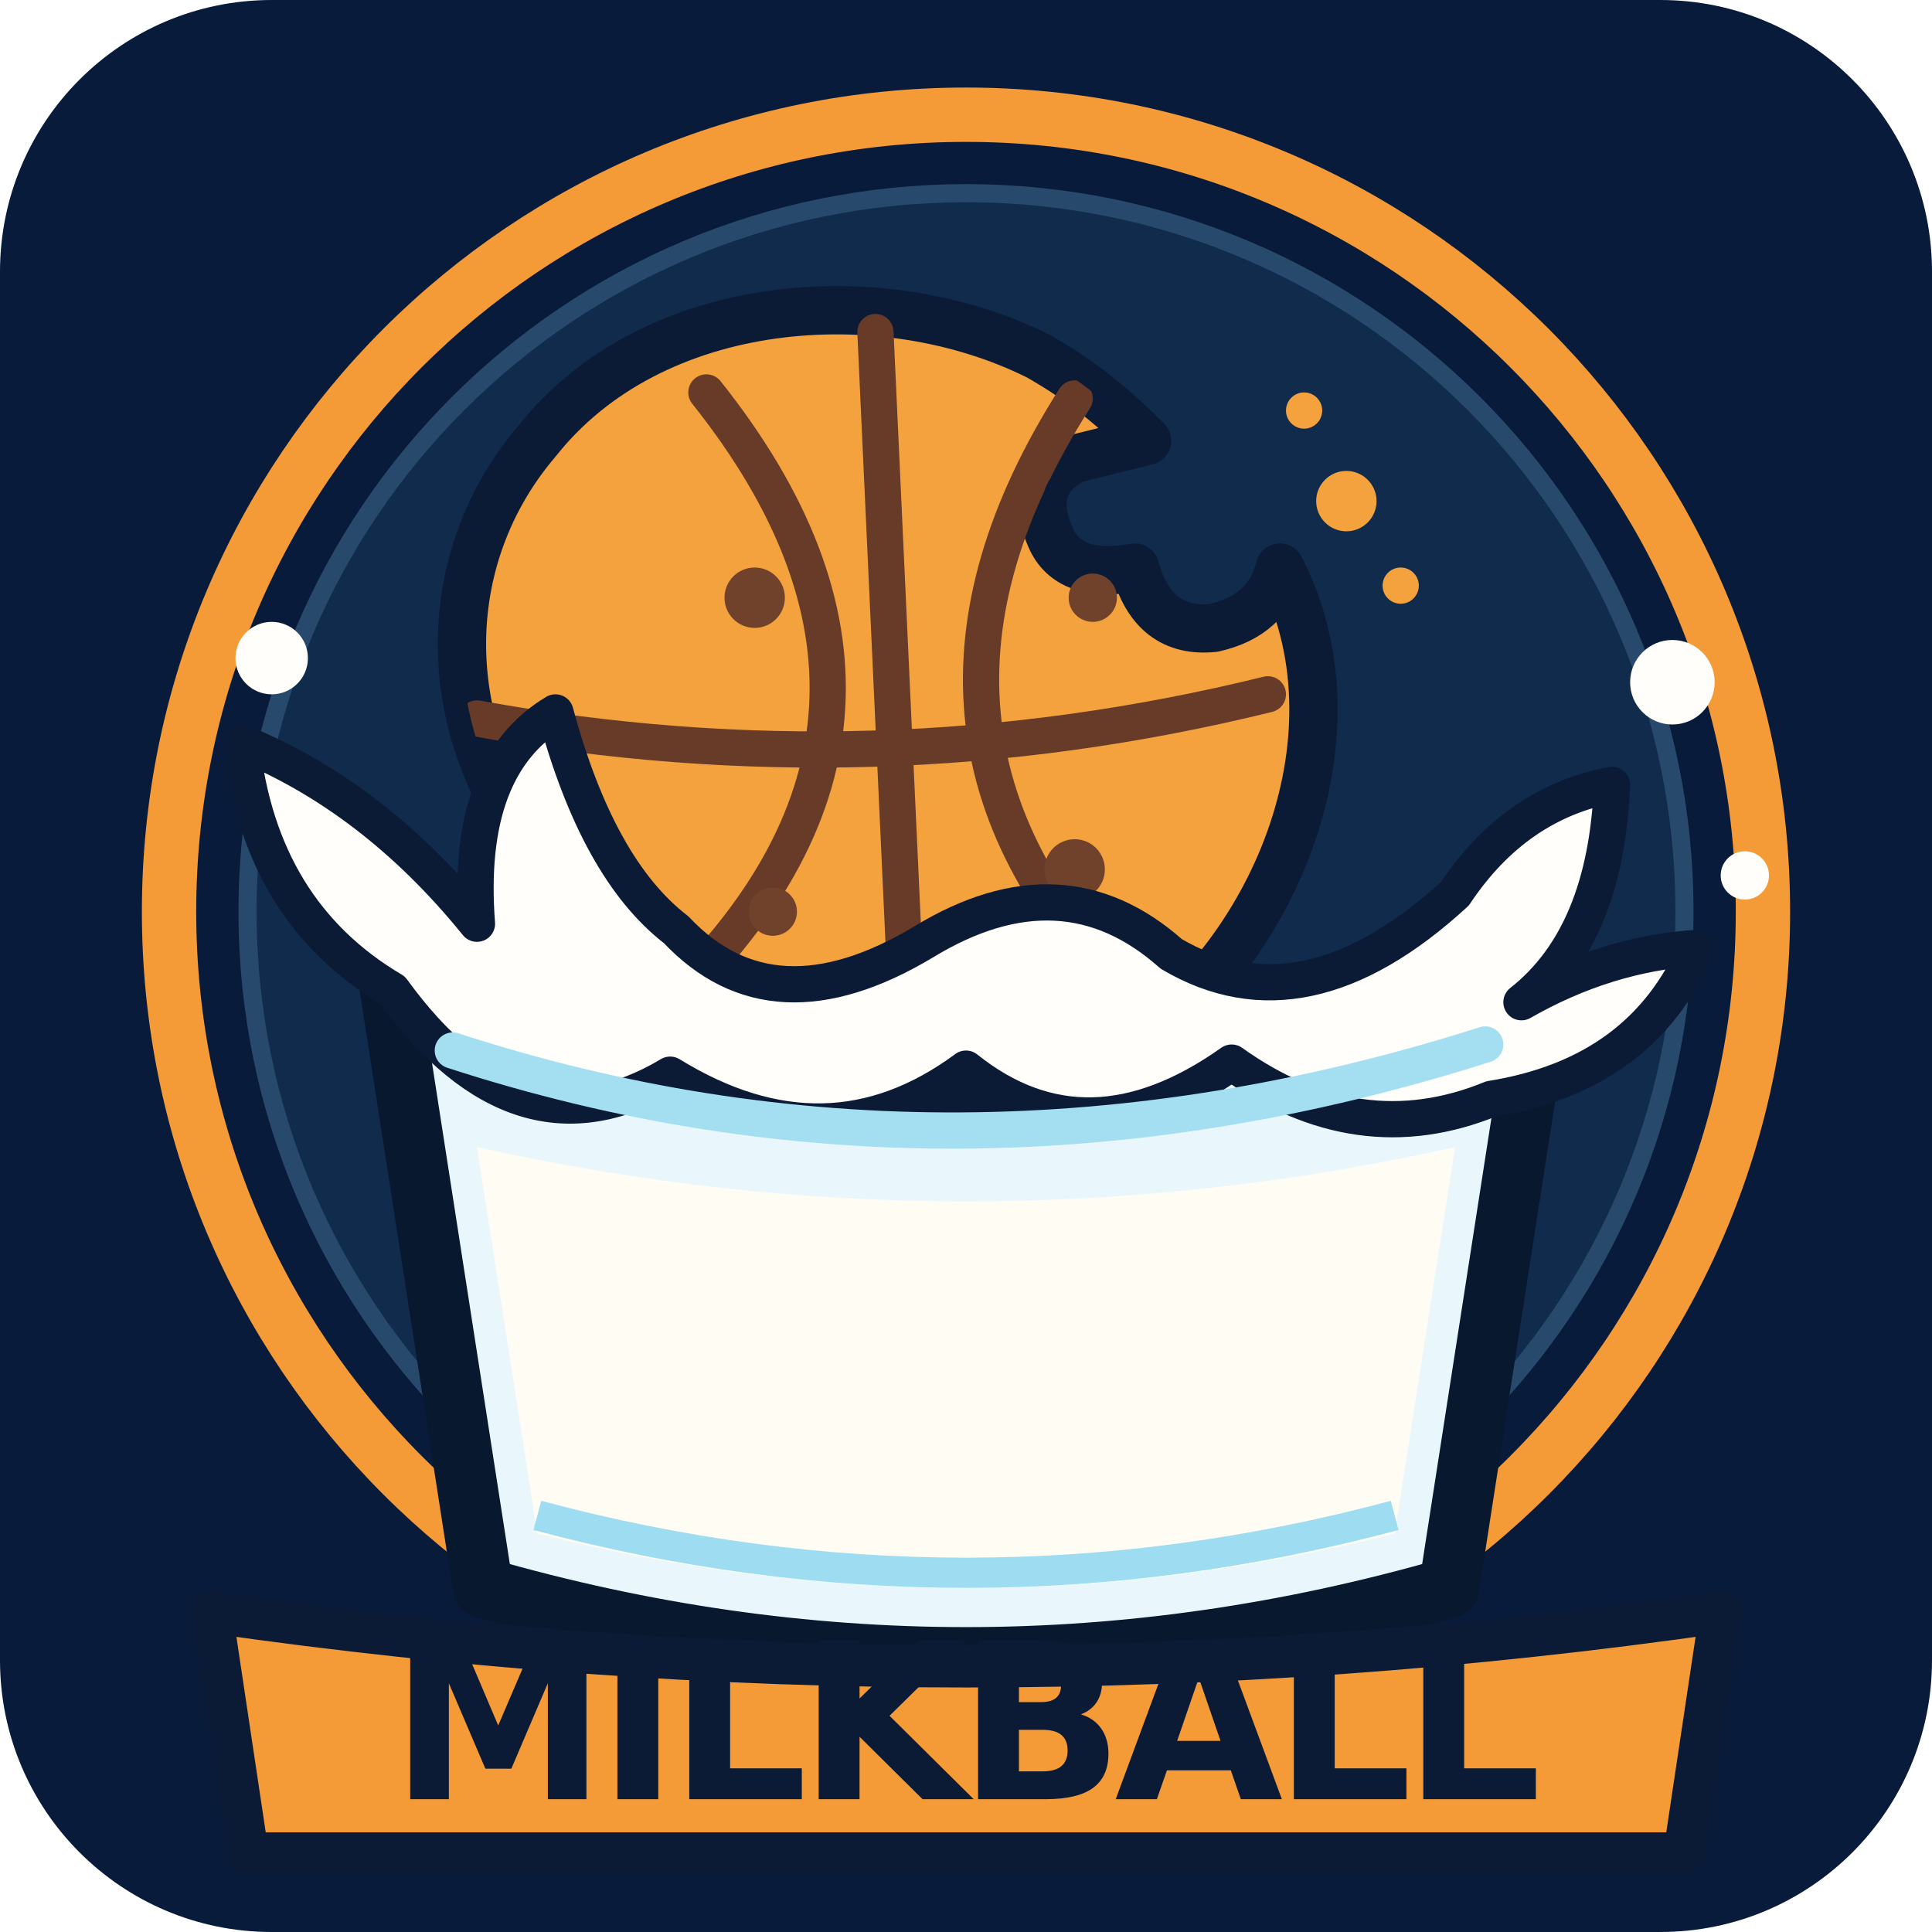
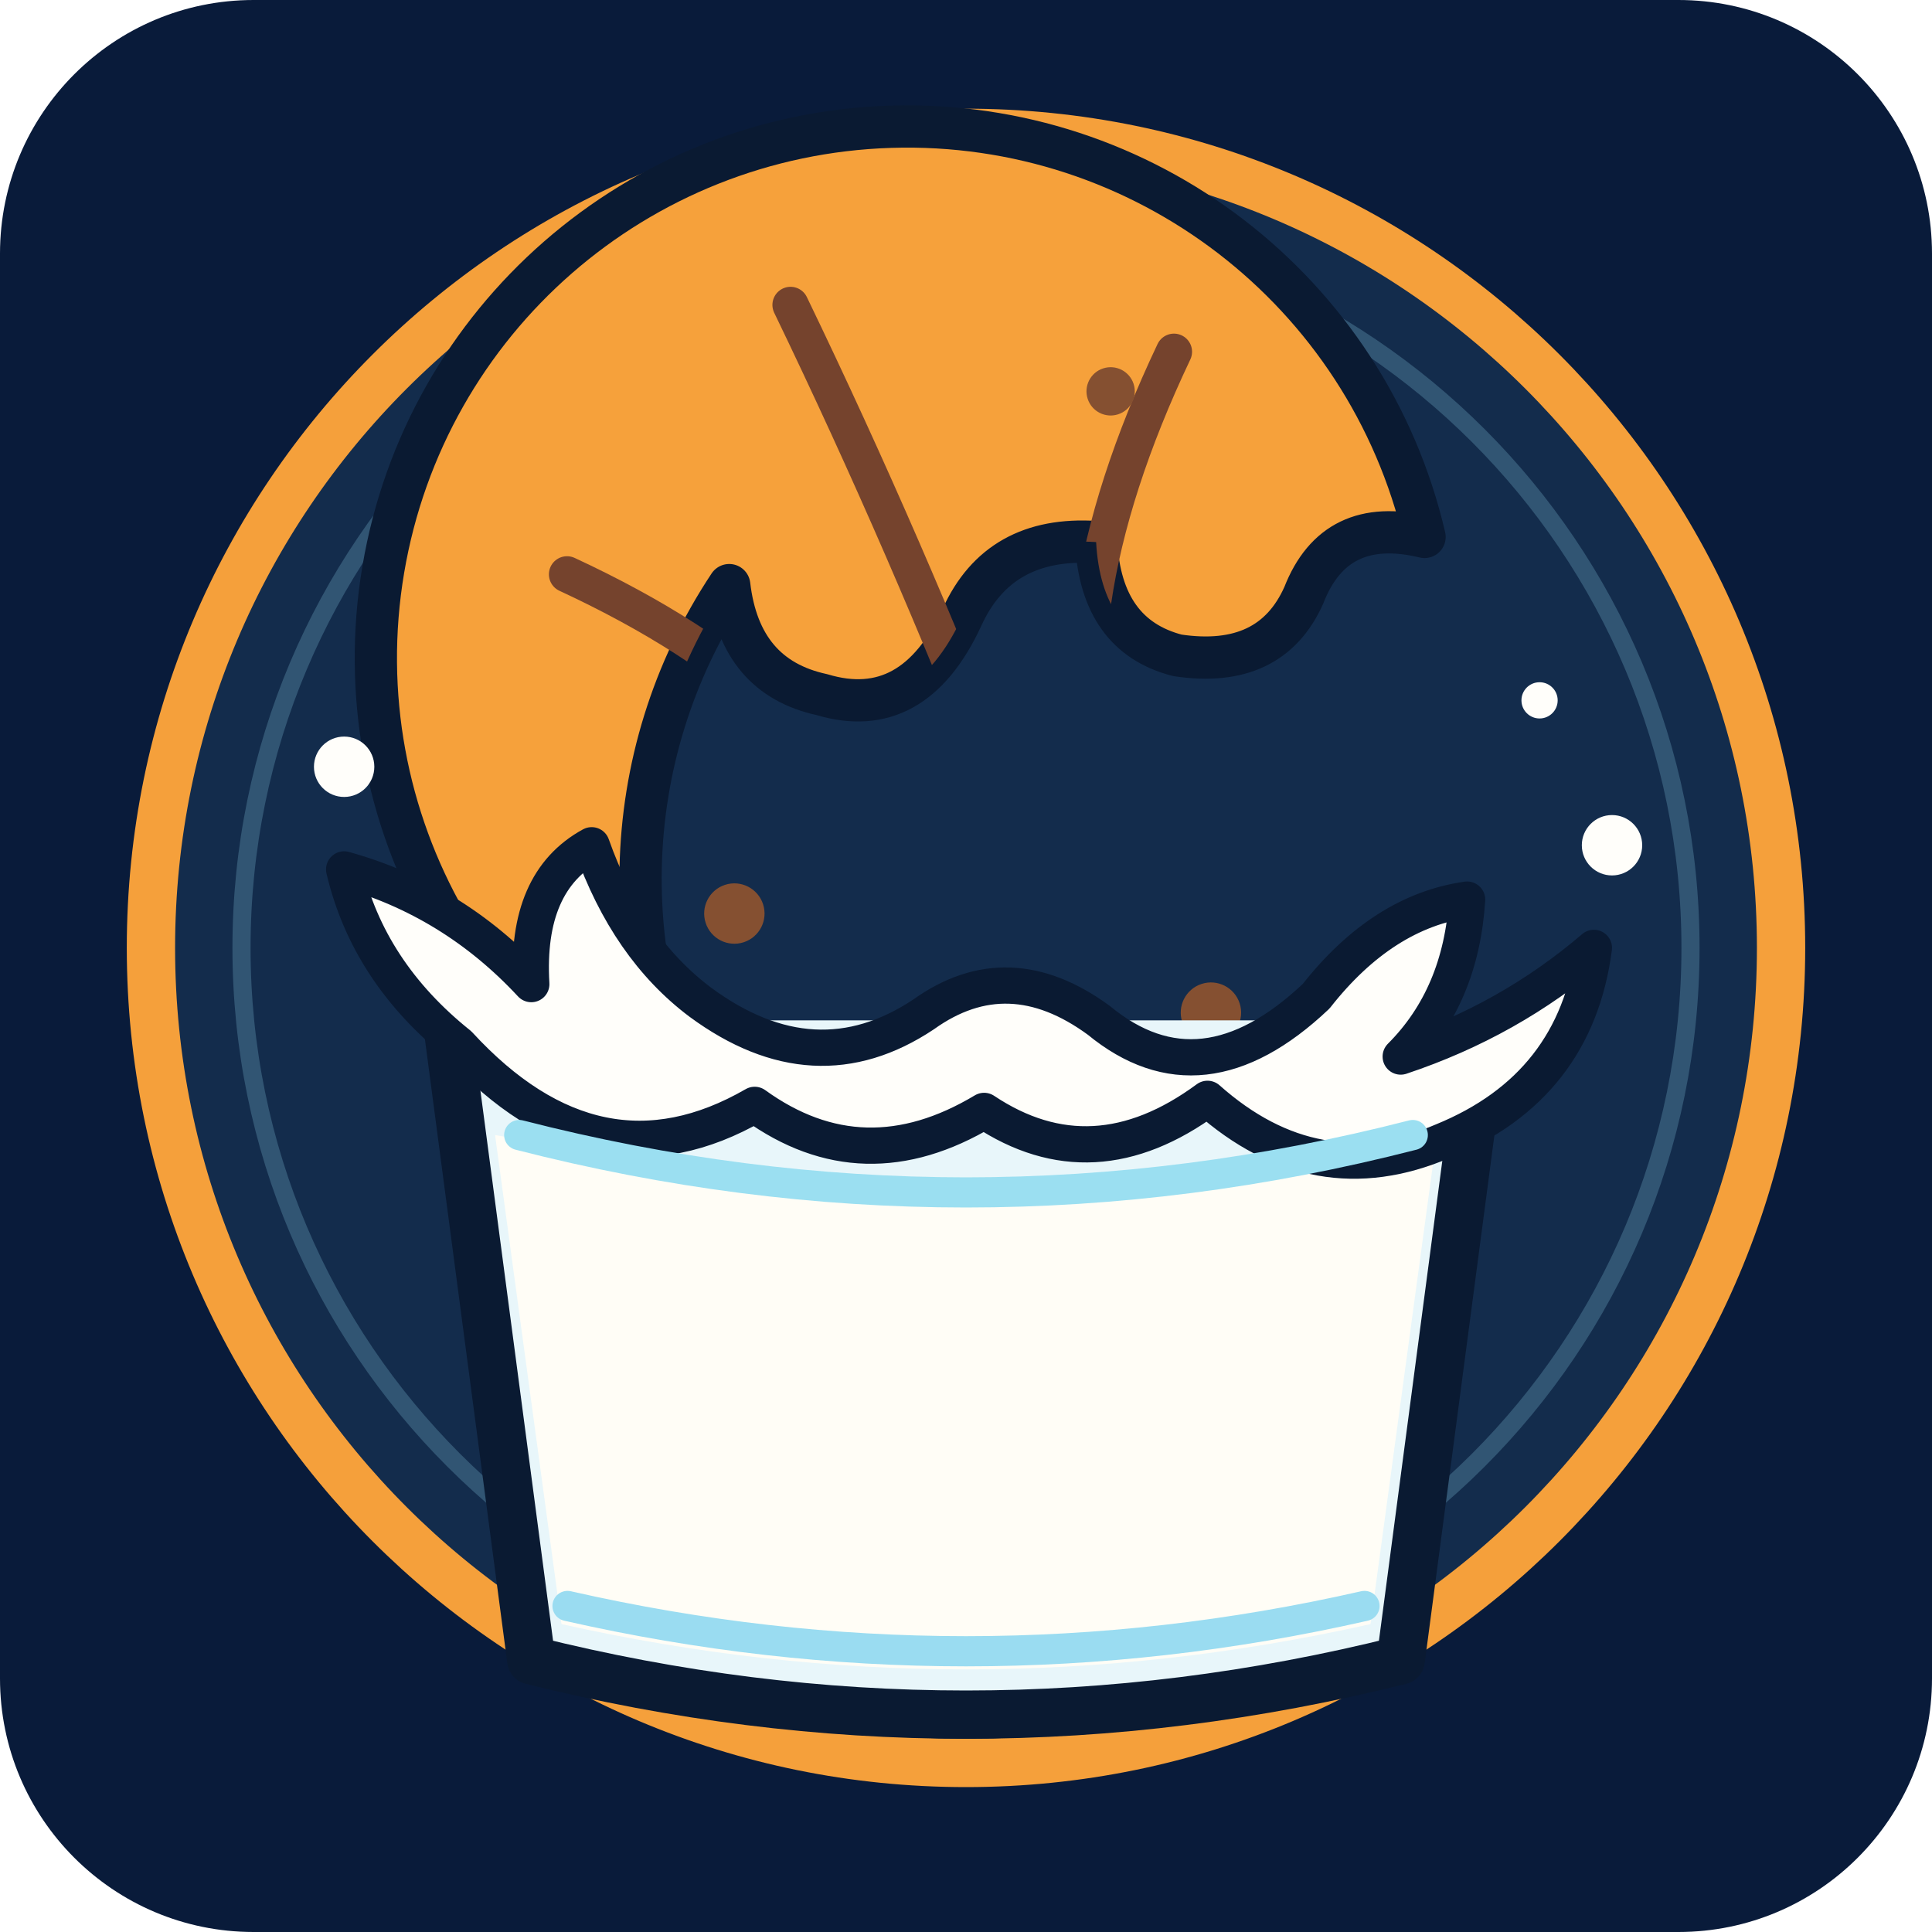
- <svg xmlns="http://www.w3.org/2000/svg" viewBox="0 0 320 320" role="img" aria-label="Milkball mascot: bitten basketball cookie splashing into a glass of milk">
+ <svg xmlns="http://www.w3.org/2000/svg" viewBox="0 0 320 320" role="img" aria-label="Basketball cookie with a bite dipping into a glass of milk">
  <defs>
-     <clipPath id="cookieClip">
-       <path d="M95 148 C72 126 71 94 89 73 C108 49 146 46 172 59 C179 63 184 67 190 73 L178 76 Q170 80 174 89 Q177 96 188 94 Q191 105 201 104 Q210 102 212 94 C226 121 212 157 187 174 C157 197 114 182 95 148 Z" />
+     <clipPath id="cookie">
+       <path d="M105 174 A88 88 0 1 1 248 113 Q235 105 226 116 Q217 126 203 119 Q192 112 196 97 Q181 91 171 102 Q158 116 145 107 Q133 100 136 85 A88 88 0 0 0 105 174Z" />
    </clipPath>
  </defs>
-   <rect width="320" height="320" rx="45" fill="#091b3a" />
-   <circle cx="160" cy="151" r="132" fill="none" stroke="#f49a37" stroke-width="9" />
-   <circle cx="160" cy="151" r="119" fill="#102b4c" stroke="#274a6c" stroke-width="3" />
-   <path d="M64 160 L80 263 Q160 286 240 263 L256 160" fill="#e9f7fc" stroke="#08182f" stroke-width="10" stroke-linejoin="round" />
-   <path d="M79 190 Q160 208 241 190 L231 254 Q160 272 89 254Z" fill="#fffdf3" />
-   <path d="M89 251 Q160 270 231 251" fill="none" stroke="#9ddcf1" stroke-width="5" />
-   <path d="M95 148 C72 126 71 94 89 73 C108 49 146 46 172 59 C179 63 184 67 190 73 L178 76 Q170 80 174 89 Q177 96 188 94 Q191 105 201 104 Q210 102 212 94 C226 121 212 157 187 174 C157 197 114 182 95 148 Z" fill="#f4a23d" stroke="#0b1b35" stroke-width="8" stroke-linejoin="round" />
-   <g clip-path="url(#cookieClip)" fill="none" stroke="#683b29" stroke-width="6" stroke-linecap="round">
-     <path d="M145 55 L151 185" />
-     <path d="M79 119 Q145 131 210 115" />
-     <path d="M117 65 Q160 119 111 166" />
-     <path d="M178 66 Q143 121 187 165" />
+   <rect width="320" height="320" rx="42" fill="#091b3a" />
+   <circle cx="160" cy="157" r="135" fill="#132c4c" stroke="#f5a03b" stroke-width="8" />
+   <circle cx="160" cy="157" r="120" fill="none" stroke="#315573" stroke-width="3" />
+   <g transform="rotate(-18 166 139)">
+     <path d="M105 174 A88 88 0 1 1 248 113 Q235 105 226 116 Q217 126 203 119 Q192 112 196 97 Q181 91 171 102 Q158 116 145 107 Q133 100 136 85 A88 88 0 0 0 105 174Z" fill="#f6a13b" stroke="#0a1a32" stroke-width="7" stroke-linejoin="round" />
+     <g clip-path="url(#cookie)" fill="none" stroke="#75432d" stroke-width="6" stroke-linecap="round">
+       <path d="M160 44 Q172 132 170 222" />
+       <path d="M78 143 Q170 156 252 143" />
+       <path d="M111 75 Q181 140 113 201" />
+       <path d="M218 71 Q150 143 218 202" />
+     </g>
+     <g fill="#855031">
+       <circle cx="120" cy="137" r="5" />
+       <circle cx="190" cy="177" r="5" />
+       <circle cx="206" cy="74" r="4" />
+     </g>
  </g>
-   <g fill="#70422b">
-     <circle cx="125" cy="99" r="5" />
-     <circle cx="178" cy="144" r="5" />
-     <circle cx="128" cy="151" r="4" />
-     <circle cx="181" cy="99" r="4" />
+   <path d="M74 169 L88 275 Q160 293 232 275 L246 169" fill="#e8f6fa" stroke="#0a1a32" stroke-width="8" stroke-linejoin="round" />
+   <path d="M82 188 Q160 202 238 188 L227 269 Q160 284 93 269Z" fill="#fffdf6" />
+   <path d="M94 266 Q160 281 226 266" fill="none" stroke="#9adcf1" stroke-width="5" stroke-linecap="round" />
+   <path d="M76 173 Q61 161 57 144 Q75 149 88 163 Q87 146 98 140 Q104 157 116 166 Q135 180 153 168 Q167 158 182 169 Q199 183 218 165 Q229 151 243 149 Q242 165 232 175 Q250 169 264 157 Q261 180 239 189 Q218 198 200 182 Q181 196 163 184 Q143 196 125 183 Q99 198 76 173Z" fill="#fffefa" stroke="#0a1a32" stroke-width="6" stroke-linejoin="round" />
+   <path d="M86 188 Q160 207 234 188" fill="none" stroke="#9bdff1" stroke-width="5" stroke-linecap="round" />
+   <g fill="#fffefa">
+     <circle cx="57" cy="127" r="5" />
+     <circle cx="267" cy="140" r="5" />
+     <circle cx="255" cy="116" r="3" />
  </g>
-   <path d="M65 164 Q43 151 40 123 Q62 132 79 153 Q77 127 92 118 Q99 144 112 154 Q128 171 153 156 Q176 142 194 158 Q216 171 241 148 Q251 133 267 130 Q266 155 252 166 Q266 158 281 157 Q272 178 247 182 Q225 191 204 176 Q180 193 160 177 Q137 194 111 178 Q86 193 65 164Z" fill="#fffefa" stroke="#0b1b35" stroke-width="6" stroke-linejoin="round" />
-   <path d="M75 174 Q158 201 246 173" fill="none" stroke="#a4dff1" stroke-width="6" stroke-linecap="round" />
-   <g fill="#fffefa">
-     <circle cx="45" cy="109" r="6" />
-     <circle cx="277" cy="113" r="7" />
-     <circle cx="289" cy="145" r="4" />
-   </g>
-   <g fill="#f4a23d">
-     <circle cx="223" cy="83" r="5" />
-     <circle cx="232" cy="97" r="3" />
-     <circle cx="216" cy="68" r="3" />
-   </g>
-   <path d="M35 267 Q160 285 285 267 L279 307 L41 307Z" fill="#f49a37" stroke="#0b1b35" stroke-width="7" stroke-linejoin="round" />
-   <text x="160" y="298" text-anchor="middle" font-family="DejaVu Sans,Arial,sans-serif" font-weight="900" font-size="36" letter-spacing="-1.5" fill="#0b1b35">MILKBALL</text>
</svg>
